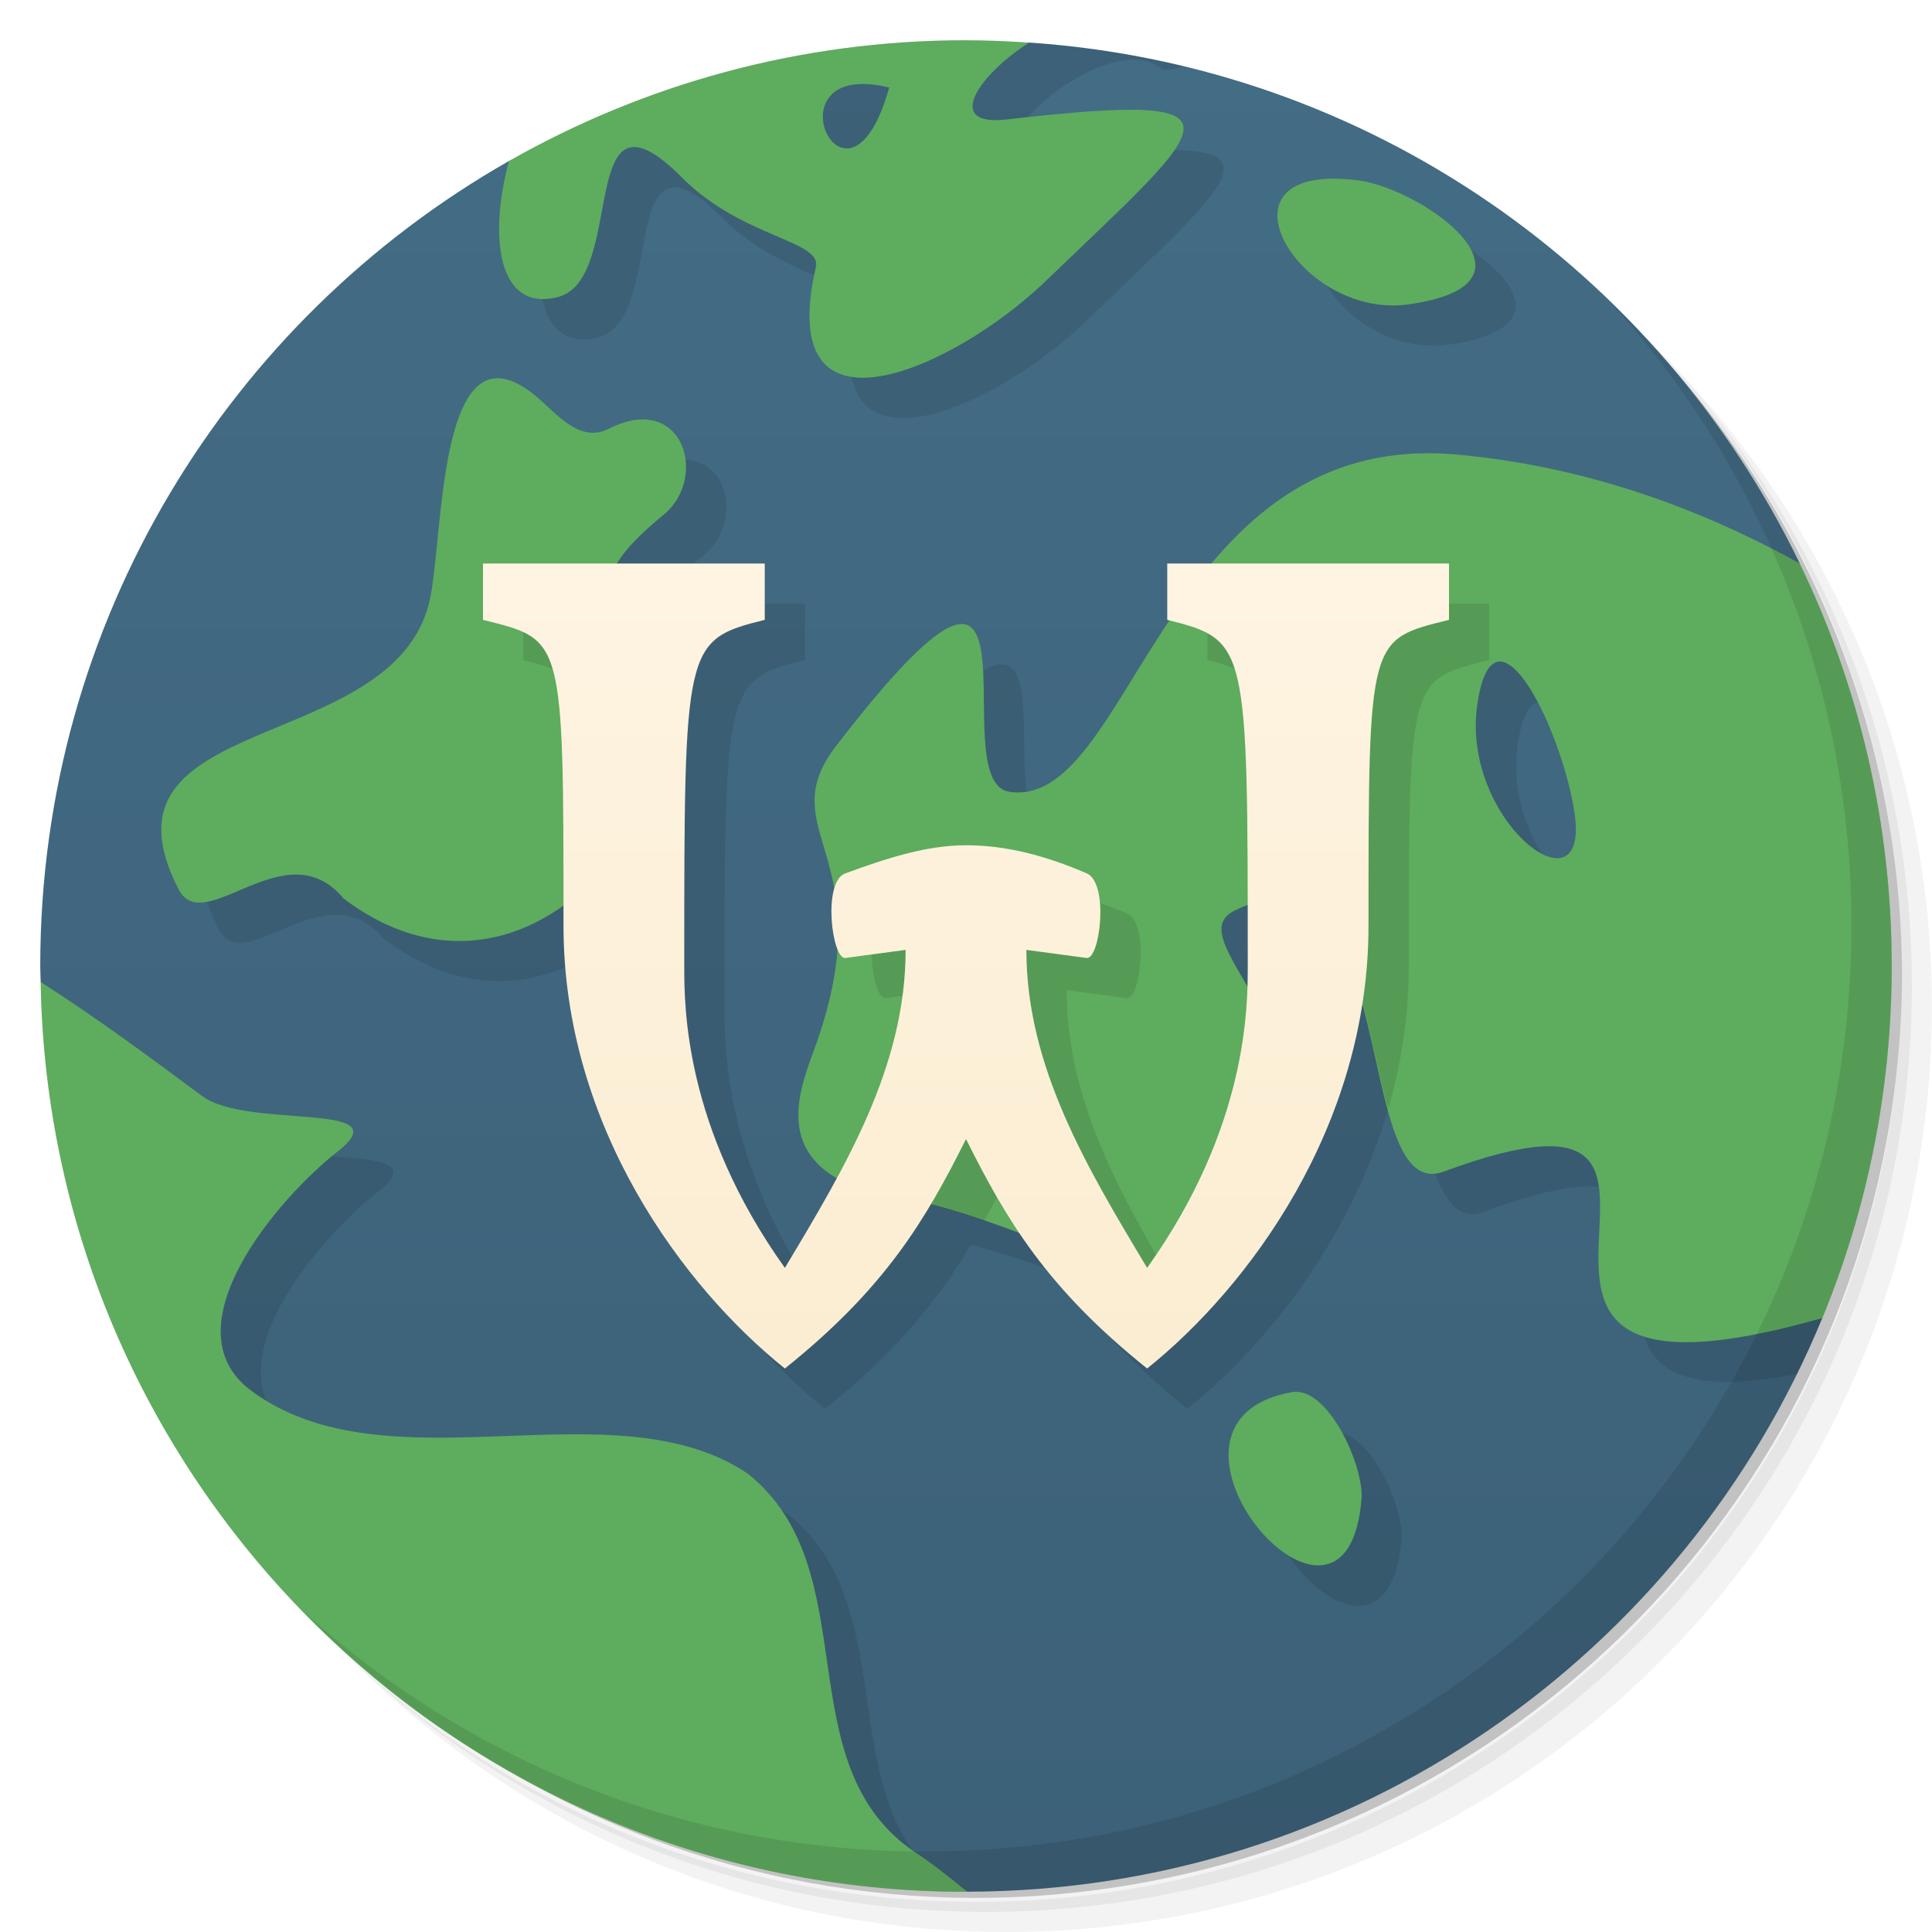
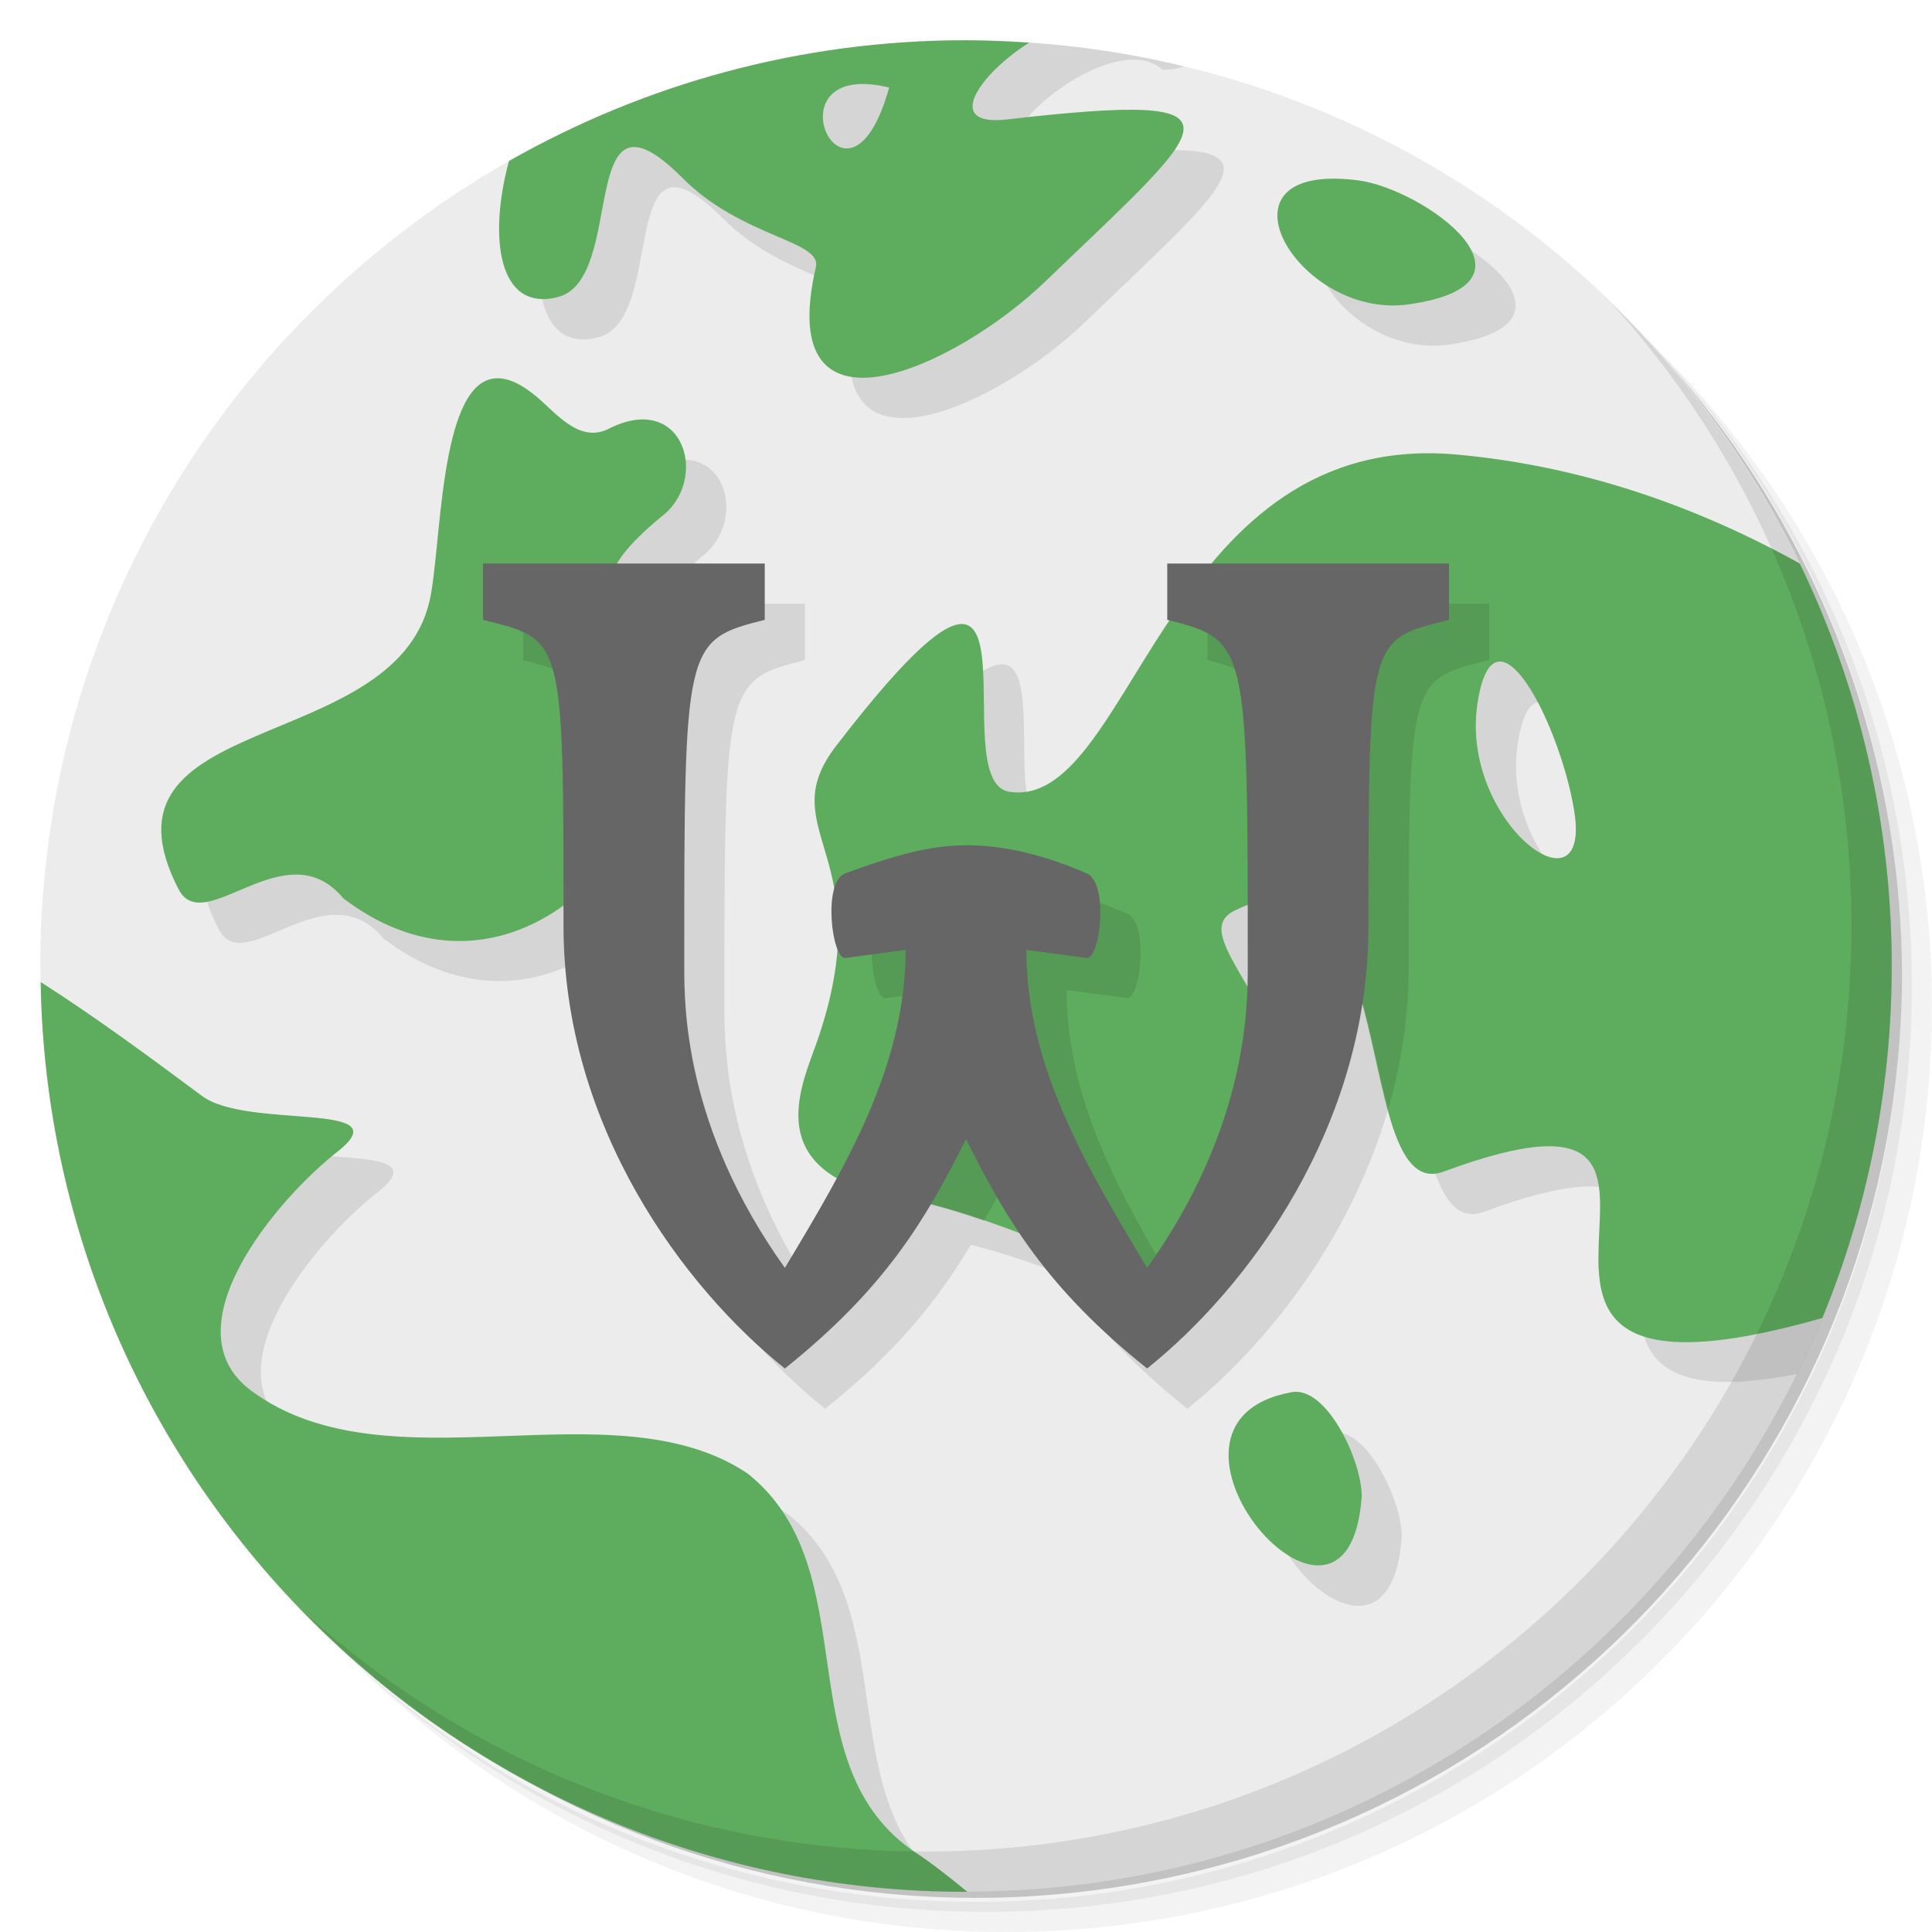
- <svg xmlns="http://www.w3.org/2000/svg" viewBox="0 0 48 48">
-   <defs>
+ <svg xmlns="http://www.w3.org/2000/svg" viewBox="0 0 48 48" id="svg2" version="1.1">
+   <defs id="defs4">
    <linearGradient id="linearGradient3764" x1="1" x2="47" gradientUnits="userSpaceOnUse" gradientTransform="matrix(0,-1,1,0,-1.5e-6,48)">
-       <stop style="stop-color:#3c6178;stop-opacity:1" />
-       <stop offset="1" style="stop-color:#436c85;stop-opacity:1" />
+       <stop style="stop-color:#3c6178;stop-opacity:1" id="stop7" />
+       <stop offset="1" style="stop-color:#436c85;stop-opacity:1" id="stop9" />
    </linearGradient>
    <linearGradient id="linearGradient4168" y1="34" x2="0" y2="14" gradientUnits="userSpaceOnUse">
-       <stop style="stop-color:#fbedd1;stop-opacity:1" />
-       <stop offset="1" style="stop-color:#fef4e2;stop-opacity:1" />
+       <stop style="stop-color:#fbedd1;stop-opacity:1" id="stop12" />
+       <stop offset="1" style="stop-color:#fef4e2;stop-opacity:1" id="stop14" />
    </linearGradient>
  </defs>
-   <g>
-     <path d="m 36.31 5 c 5.859 4.062 9.688 10.831 9.688 18.5 c 0 12.426 -10.07 22.5 -22.5 22.5 c -7.669 0 -14.438 -3.828 -18.5 -9.688 c 1.037 1.822 2.306 3.499 3.781 4.969 c 4.085 3.712 9.514 5.969 15.469 5.969 c 12.703 0 23 -10.298 23 -23 c 0 -5.954 -2.256 -11.384 -5.969 -15.469 c -1.469 -1.475 -3.147 -2.744 -4.969 -3.781 z m 4.969 3.781 c 3.854 4.113 6.219 9.637 6.219 15.719 c 0 12.703 -10.297 23 -23 23 c -6.081 0 -11.606 -2.364 -15.719 -6.219 c 4.16 4.144 9.883 6.719 16.219 6.719 c 12.703 0 23 -10.298 23 -23 c 0 -6.335 -2.575 -12.06 -6.719 -16.219 z" style="opacity:0.05" />
-     <path d="m 41.28 8.781 c 3.712 4.085 5.969 9.514 5.969 15.469 c 0 12.703 -10.297 23 -23 23 c -5.954 0 -11.384 -2.256 -15.469 -5.969 c 4.113 3.854 9.637 6.219 15.719 6.219 c 12.703 0 23 -10.298 23 -23 c 0 -6.081 -2.364 -11.606 -6.219 -15.719 z" style="opacity:0.1" />
-     <path d="m 31.25 2.375 c 8.615 3.154 14.75 11.417 14.75 21.13 c 0 12.426 -10.07 22.5 -22.5 22.5 c -9.708 0 -17.971 -6.135 -21.12 -14.75 a 23 23 0 0 0 44.875 -7 a 23 23 0 0 0 -16 -21.875 z" style="opacity:0.2" />
+   <g id="g16">
+     <path d="m 36.31 5 c 5.859 4.062 9.688 10.831 9.688 18.5 c 0 12.426 -10.07 22.5 -22.5 22.5 c -7.669 0 -14.438 -3.828 -18.5 -9.688 c 1.037 1.822 2.306 3.499 3.781 4.969 c 4.085 3.712 9.514 5.969 15.469 5.969 c 12.703 0 23 -10.298 23 -23 c 0 -5.954 -2.256 -11.384 -5.969 -15.469 c -1.469 -1.475 -3.147 -2.744 -4.969 -3.781 z m 4.969 3.781 c 3.854 4.113 6.219 9.637 6.219 15.719 c 0 12.703 -10.297 23 -23 23 c -6.081 0 -11.606 -2.364 -15.719 -6.219 c 4.16 4.144 9.883 6.719 16.219 6.719 c 12.703 0 23 -10.298 23 -23 c 0 -6.335 -2.575 -12.06 -6.719 -16.219 z" style="opacity:0.05" id="path18" />
+     <path d="m 41.28 8.781 c 3.712 4.085 5.969 9.514 5.969 15.469 c 0 12.703 -10.297 23 -23 23 c -5.954 0 -11.384 -2.256 -15.469 -5.969 c 4.113 3.854 9.637 6.219 15.719 6.219 c 12.703 0 23 -10.298 23 -23 c 0 -6.081 -2.364 -11.606 -6.219 -15.719 z" style="opacity:0.1" id="path20" />
+     <path d="m 31.25 2.375 c 8.615 3.154 14.75 11.417 14.75 21.13 c 0 12.426 -10.07 22.5 -22.5 22.5 c -9.708 0 -17.971 -6.135 -21.12 -14.75 a 23 23 0 0 0 44.875 -7 a 23 23 0 0 0 -16 -21.875 z" style="opacity:0.2" id="path22" />
  </g>
-   <g>
-     <path d="m 12.645 4 c -6.952 3.956 -11.645 11.427 -11.645 19.998 0 0.133 0.008 0.264 0.01 0.396 7.51 20.07 10.7 14.711 23.02 22.604 c 0 0 0.002 0 0.002 0 c 9.592 -0.014 17.804 -5.899 21.242 -14.254 -0.275 -9.746 -0.275 -14.746 -0.559 -18.746 -3.505 -7.248 -10.702 -12.372 -19.15 -12.941 -5.232 0.736 -9.492 1.679 -12.923 2.943" style="fill:url(#linearGradient3764);fill-opacity:1" />
-     <path d="m 24 1 c -3.396 0 -6.616 0.741 -9.518 2.063 c -1.336 2.091 -1.679 5.844 0.375 5.32 c 1.744 -0.445 0.416 -5.655 3.098 -2.961 c 1.479 1.486 3.467 1.551 3.314 2.215 c -1.067 4.626 3.504 2.47 5.695 0.361 c 4.122 -3.967 5.368 -4.754 -0.955 -4.03 c -2.616 0.299 1.523 -3.48 2.873 -2.234 c 0.23 -0.003 0.402 -0.036 0.531 -0.086 c -1.737 -0.419 -3.548 -0.646 -5.414 -0.646 z m -1.434 2.09 c 0.156 0.01 0.331 0.036 0.525 0.084 c -0.981 3.523 -2.86 -0.231 -0.525 -0.084 z m 11.529 2.348 c -2.87 0.031 -0.687 3.479 1.885 3.125 c 3.673 -0.506 0.394 -2.874 -1.242 -3.084 c -0.238 -0.03 -0.451 -0.043 -0.643 -0.041 z m -20.848 4.967 c -1.352 0.219 -1.275 4.248 -1.578 5.537 c -0.908 3.86 -8.528 2.689 -6.234 7.148 c 0.638 1.24 2.665 -1.501 4.096 0.229 c 1.913 1.452 3.887 1.305 5.465 0.17 c 0 0.208 0.004 0.29 0.004 0.512 c 0 5 3 9 5.5 11 c 1.799 -1.439 2.817 -2.724 3.621 -4.076 c 0.757 0.193 1.497 0.445 2.207 0.711 c 0.74 1.1 1.69 2.18 3.172 3.365 c 2.167 -1.734 4.707 -4.971 5.346 -9.06 c 0.571 2.102 0.762 4.632 2.023 4.166 c 8.04 -2.973 -0.302 5.614 7.779 4.03 c 1.505 -3.059 2.352 -6.498 2.352 -10.137 c 0 -3.343 -0.718 -6.515 -2 -9.381 c -2.402 -1.231 -5.01 -2.074 -7.801 -2.326 c -0.227 -0.021 -0.449 -0.032 -0.664 -0.033 c -2.485 -0.015 -4.159 1.216 -5.436 2.74 l -1.1 0 l 0 1.4 c 0.021 0.005 0.034 0.011 0.055 0.016 c -1.489 2.236 -2.455 4.493 -3.979 4.254 c -1.716 -0.269 1.322 -8.449 -4.305 -1.135 c -1.016 1.321 -0.314 2.044 -0.041 3.539 c 0 0.001 0 0.001 0 0.002 c -0.13 0.445 -0.066 1.14 0.076 1.496 c -0.046 0.646 -0.191 1.402 -0.512 2.322 c -0.311 0.892 -1.058 2.466 0.494 3.373 c -0.405 0.751 -0.845 1.492 -1.289 2.232 c -2.5 -3.5 -2.5 -6.5 -2.5 -7.5 c 0 -8 0 -8.1 2 -8.6 l 0 -1.4 l -3.658 0 c 0.181 -0.314 0.511 -0.685 1.09 -1.164 c 1.203 -0.906 0.573 -3.125 -1.291 -2.193 c -0.687 0.361 -1.238 -0.282 -1.705 -0.701 c -0.487 -0.436 -0.875 -0.588 -1.188 -0.537 z m 25.08 7.04 c 0.651 0.129 1.549 2.216 1.787 3.727 c 0.421 2.67 -2.825 0.253 -2.412 -2.652 c 0.1 -0.703 0.28 -1.021 0.498 -1.072 c 0.041 -0.01 0.084 -0.011 0.127 -0.002 z m -6.338 6.05 c 0.001 0.55 0.01 0.861 0.01 1.512 c 0 0.111 -0.014 0.33 -0.018 0.488 c -0.54 -0.933 -0.95 -1.556 -0.301 -1.871 c 0.107 -0.052 0.209 -0.091 0.309 -0.129 z m -30.971 1.295 c 0.41 12.242 10.382 22.05 22.687 22.21 c -3.199 -2.201 -1.138 -6.982 -4.127 -9.381 c -3.351 -2.254 -8.942 0.462 -12.342 -2.064 c -2.087 -1.551 0.659 -4.779 2.168 -5.953 c 1.564 -1.25 -2.257 -0.529 -3.383 -1.365 c -1.601 -1.188 -3.251 -2.422 -5 -3.445 z m 32.07 10.803 c -4.233 0.769 1.402 7.343 1.738 2.596 c 0.013 -0.873 -0.866 -2.754 -1.738 -2.596 z" style="fill:#000;fill-opacity:0.098" />
-     <path d="m 24 1 c -4.132 0 -8 1.095 -11.355 3 -0.507 1.866 -0.286 3.763 1.213 3.381 1.744 -0.445 0.416 -5.653 3.098 -2.959 1.479 1.486 3.467 1.549 3.314 2.213 c -1.067 4.626 3.504 2.472 5.695 0.363 4.122 -3.967 5.368 -4.756 -0.955 -4.03 -1.58 0.181 -0.687 -1.119 0.558 -1.908 -0.519 -0.035 -1.04 -0.059 -1.568 -0.059 m -2.434 1.09 c 0.156 0.01 0.331 0.036 0.525 0.084 -0.981 3.523 -2.86 -0.231 -0.525 -0.084 z m 11.529 2.348 c -2.87 0.031 -0.687 3.479 1.885 3.125 c 3.673 -0.506 0.394 -2.874 -1.242 -3.084 -0.238 -0.03 -0.451 -0.043 -0.643 -0.041 m -20.848 4.967 c -1.352 0.219 -1.275 4.248 -1.578 5.537 -0.908 3.86 -8.528 2.689 -6.234 7.148 0.638 1.24 2.665 -1.501 4.096 0.229 3.284 2.493 6.759 0.298 8.07 -3.578 1.29 -3.809 -3.657 -3.02 -0.172 -5.904 1.203 -0.906 0.573 -3.125 -1.291 -2.193 -0.687 0.361 -1.238 -0.282 -1.705 -0.701 -0.487 -0.436 -0.875 -0.588 -1.188 -0.537 z m 23.287 1.855 c -6.665 -0.04 -7.505 8.873 -10.459 8.41 -1.716 -0.269 1.322 -8.449 -4.305 -1.135 -1.626 2.114 1.149 2.698 -0.477 7.359 -0.361 1.034 -1.315 2.988 1.42 3.752 5.063 0.602 9.73 5.499 10.344 -1.408 0.277 -3.12 -2.678 -4.987 -1.377 -5.619 4.191 -2.037 2.856 7.35 5.188 6.488 8.529 -3.152 -1.393 6.706 9.406 3.639 c 1.11 -2.697 1.725 -5.649 1.725 -8.746 0 -3.585 -0.821 -6.976 -2.283 -10 -2.595 -1.44 -5.449 -2.43 -8.518 -2.707 c -0.227 -0.021 -0.449 -0.032 -0.664 -0.033 z m 1.666 5.182 c 0.655 -0.153 1.66 2.113 1.914 3.725 0.421 2.67 -2.825 0.253 -2.412 -2.652 0.1 -0.703 0.28 -1.021 0.498 -1.072 z m -36.19 7.955 c 0.212 12.519 10.42 22.604 22.99 22.604 c 0.011 0 0.022 0 0.033 0 -0.488 -0.403 -0.95 -0.758 -1.279 -0.971 c -3.273 -2.185 -1.168 -7.01 -4.174 -9.418 -3.351 -2.254 -8.942 0.462 -12.342 -2.064 -2.087 -1.551 0.659 -4.779 2.168 -5.953 1.564 -1.25 -2.257 -0.529 -3.383 -1.365 -1.295 -0.962 -2.626 -1.946 -4.01 -2.832 m 31.08 10.189 c -4.233 0.769 1.402 7.343 1.738 2.596 0.013 -0.873 -0.866 -2.754 -1.738 -2.596 z" style="fill:#5eac5e;fill-opacity:1" />
-     <path d="m 13 15 0 1.4 c 1.71 0.428 1.947 0.703 1.982 5.191 0.681 -0.766 1.243 -1.735 1.621 -2.852 c 0.796 -2.349 -0.773 -2.949 -1.281 -3.74 m 14.678 0 0 1.4 c 1.714 0.429 1.947 0.876 1.982 5.945 1.691 0.241 1.974 3.267 2.508 5.205 c 0.321 -1.111 0.51 -2.299 0.51 -3.551 c 0 -7.199 0 -7.1 2 -7.6 l 0 -1.4 m -12 7 c -1 0 -2.01 0.338 -3 0.699 -0.57 0.208 -0.331 2.133 0 2.102 l 1.5 -0.201 c 0 1.829 -0.597 3.498 -1.414 5.109 0.809 0.129 1.594 0.364 2.363 0.627 c 0.187 -0.341 0.373 -0.679 0.551 -1.035 c 0.261 0.522 0.523 1.024 0.811 1.516 1.228 0.471 2.363 0.919 3.311 1.037 c -1.361 -2.288 -2.621 -4.603 -2.621 -7.254 l 1.5 0.201 c 0.331 0.031 0.557 -1.86 0 -2.102 c -1.01 -0.438 -2 -0.699 -3 -0.699" style="fill:#000;fill-opacity:0.098" />
+   <g id="g24">
+     <path d="m 12.645 4 c -6.952 3.956 -11.645 11.427 -11.645 19.998 0 0.133 0.008 0.264 0.01 0.396 7.51 20.07 10.7 14.711 23.02 22.604 c 0 0 0.002 0 0.002 0 c 9.592 -0.014 17.804 -5.899 21.242 -14.254 -0.275 -9.746 -0.275 -14.746 -0.559 -18.746 -3.505 -7.248 -10.702 -12.372 -19.15 -12.941 -5.232 0.736 -9.492 1.679 -12.923 2.943" style="fill:#ececec;fill-opacity:1" id="path26" />
+     <path d="m 24 1 c -3.396 0 -6.616 0.741 -9.518 2.063 c -1.336 2.091 -1.679 5.844 0.375 5.32 c 1.744 -0.445 0.416 -5.655 3.098 -2.961 c 1.479 1.486 3.467 1.551 3.314 2.215 c -1.067 4.626 3.504 2.47 5.695 0.361 c 4.122 -3.967 5.368 -4.754 -0.955 -4.03 c -2.616 0.299 1.523 -3.48 2.873 -2.234 c 0.23 -0.003 0.402 -0.036 0.531 -0.086 c -1.737 -0.419 -3.548 -0.646 -5.414 -0.646 z m -1.434 2.09 c 0.156 0.01 0.331 0.036 0.525 0.084 c -0.981 3.523 -2.86 -0.231 -0.525 -0.084 z m 11.529 2.348 c -2.87 0.031 -0.687 3.479 1.885 3.125 c 3.673 -0.506 0.394 -2.874 -1.242 -3.084 c -0.238 -0.03 -0.451 -0.043 -0.643 -0.041 z m -20.848 4.967 c -1.352 0.219 -1.275 4.248 -1.578 5.537 c -0.908 3.86 -8.528 2.689 -6.234 7.148 c 0.638 1.24 2.665 -1.501 4.096 0.229 c 1.913 1.452 3.887 1.305 5.465 0.17 c 0 0.208 0.004 0.29 0.004 0.512 c 0 5 3 9 5.5 11 c 1.799 -1.439 2.817 -2.724 3.621 -4.076 c 0.757 0.193 1.497 0.445 2.207 0.711 c 0.74 1.1 1.69 2.18 3.172 3.365 c 2.167 -1.734 4.707 -4.971 5.346 -9.06 c 0.571 2.102 0.762 4.632 2.023 4.166 c 8.04 -2.973 -0.302 5.614 7.779 4.03 c 1.505 -3.059 2.352 -6.498 2.352 -10.137 c 0 -3.343 -0.718 -6.515 -2 -9.381 c -2.402 -1.231 -5.01 -2.074 -7.801 -2.326 c -0.227 -0.021 -0.449 -0.032 -0.664 -0.033 c -2.485 -0.015 -4.159 1.216 -5.436 2.74 l -1.1 0 l 0 1.4 c 0.021 0.005 0.034 0.011 0.055 0.016 c -1.489 2.236 -2.455 4.493 -3.979 4.254 c -1.716 -0.269 1.322 -8.449 -4.305 -1.135 c -1.016 1.321 -0.314 2.044 -0.041 3.539 c 0 0.001 0 0.001 0 0.002 c -0.13 0.445 -0.066 1.14 0.076 1.496 c -0.046 0.646 -0.191 1.402 -0.512 2.322 c -0.311 0.892 -1.058 2.466 0.494 3.373 c -0.405 0.751 -0.845 1.492 -1.289 2.232 c -2.5 -3.5 -2.5 -6.5 -2.5 -7.5 c 0 -8 0 -8.1 2 -8.6 l 0 -1.4 l -3.658 0 c 0.181 -0.314 0.511 -0.685 1.09 -1.164 c 1.203 -0.906 0.573 -3.125 -1.291 -2.193 c -0.687 0.361 -1.238 -0.282 -1.705 -0.701 c -0.487 -0.436 -0.875 -0.588 -1.188 -0.537 z m 25.08 7.04 c 0.651 0.129 1.549 2.216 1.787 3.727 c 0.421 2.67 -2.825 0.253 -2.412 -2.652 c 0.1 -0.703 0.28 -1.021 0.498 -1.072 c 0.041 -0.01 0.084 -0.011 0.127 -0.002 z m -6.338 6.05 c 0.001 0.55 0.01 0.861 0.01 1.512 c 0 0.111 -0.014 0.33 -0.018 0.488 c -0.54 -0.933 -0.95 -1.556 -0.301 -1.871 c 0.107 -0.052 0.209 -0.091 0.309 -0.129 z m -30.971 1.295 c 0.41 12.242 10.382 22.05 22.687 22.21 c -3.199 -2.201 -1.138 -6.982 -4.127 -9.381 c -3.351 -2.254 -8.942 0.462 -12.342 -2.064 c -2.087 -1.551 0.659 -4.779 2.168 -5.953 c 1.564 -1.25 -2.257 -0.529 -3.383 -1.365 c -1.601 -1.188 -3.251 -2.422 -5 -3.445 z m 32.07 10.803 c -4.233 0.769 1.402 7.343 1.738 2.596 c 0.013 -0.873 -0.866 -2.754 -1.738 -2.596 z" style="fill:#000;fill-opacity:0.098" id="path28" />
+     <path d="m 24 1 c -4.132 0 -8 1.095 -11.355 3 -0.507 1.866 -0.286 3.763 1.213 3.381 1.744 -0.445 0.416 -5.653 3.098 -2.959 1.479 1.486 3.467 1.549 3.314 2.213 c -1.067 4.626 3.504 2.472 5.695 0.363 4.122 -3.967 5.368 -4.756 -0.955 -4.03 -1.58 0.181 -0.687 -1.119 0.558 -1.908 -0.519 -0.035 -1.04 -0.059 -1.568 -0.059 m -2.434 1.09 c 0.156 0.01 0.331 0.036 0.525 0.084 -0.981 3.523 -2.86 -0.231 -0.525 -0.084 z m 11.529 2.348 c -2.87 0.031 -0.687 3.479 1.885 3.125 c 3.673 -0.506 0.394 -2.874 -1.242 -3.084 -0.238 -0.03 -0.451 -0.043 -0.643 -0.041 m -20.848 4.967 c -1.352 0.219 -1.275 4.248 -1.578 5.537 -0.908 3.86 -8.528 2.689 -6.234 7.148 0.638 1.24 2.665 -1.501 4.096 0.229 3.284 2.493 6.759 0.298 8.07 -3.578 1.29 -3.809 -3.657 -3.02 -0.172 -5.904 1.203 -0.906 0.573 -3.125 -1.291 -2.193 -0.687 0.361 -1.238 -0.282 -1.705 -0.701 -0.487 -0.436 -0.875 -0.588 -1.188 -0.537 z m 23.287 1.855 c -6.665 -0.04 -7.505 8.873 -10.459 8.41 -1.716 -0.269 1.322 -8.449 -4.305 -1.135 -1.626 2.114 1.149 2.698 -0.477 7.359 -0.361 1.034 -1.315 2.988 1.42 3.752 5.063 0.602 9.73 5.499 10.344 -1.408 0.277 -3.12 -2.678 -4.987 -1.377 -5.619 4.191 -2.037 2.856 7.35 5.188 6.488 8.529 -3.152 -1.393 6.706 9.406 3.639 c 1.11 -2.697 1.725 -5.649 1.725 -8.746 0 -3.585 -0.821 -6.976 -2.283 -10 -2.595 -1.44 -5.449 -2.43 -8.518 -2.707 c -0.227 -0.021 -0.449 -0.032 -0.664 -0.033 z m 1.666 5.182 c 0.655 -0.153 1.66 2.113 1.914 3.725 0.421 2.67 -2.825 0.253 -2.412 -2.652 0.1 -0.703 0.28 -1.021 0.498 -1.072 z m -36.19 7.955 c 0.212 12.519 10.42 22.604 22.99 22.604 c 0.011 0 0.022 0 0.033 0 -0.488 -0.403 -0.95 -0.758 -1.279 -0.971 c -3.273 -2.185 -1.168 -7.01 -4.174 -9.418 -3.351 -2.254 -8.942 0.462 -12.342 -2.064 -2.087 -1.551 0.659 -4.779 2.168 -5.953 1.564 -1.25 -2.257 -0.529 -3.383 -1.365 -1.295 -0.962 -2.626 -1.946 -4.01 -2.832 m 31.08 10.189 c -4.233 0.769 1.402 7.343 1.738 2.596 0.013 -0.873 -0.866 -2.754 -1.738 -2.596 z" style="fill:#5eac5e;fill-opacity:1" id="path30" />
+     <path d="m 13 15 0 1.4 c 1.71 0.428 1.947 0.703 1.982 5.191 0.681 -0.766 1.243 -1.735 1.621 -2.852 c 0.796 -2.349 -0.773 -2.949 -1.281 -3.74 m 14.678 0 0 1.4 c 1.714 0.429 1.947 0.876 1.982 5.945 1.691 0.241 1.974 3.267 2.508 5.205 c 0.321 -1.111 0.51 -2.299 0.51 -3.551 c 0 -7.199 0 -7.1 2 -7.6 l 0 -1.4 m -12 7 c -1 0 -2.01 0.338 -3 0.699 -0.57 0.208 -0.331 2.133 0 2.102 l 1.5 -0.201 c 0 1.829 -0.597 3.498 -1.414 5.109 0.809 0.129 1.594 0.364 2.363 0.627 c 0.187 -0.341 0.373 -0.679 0.551 -1.035 c 0.261 0.522 0.523 1.024 0.811 1.516 1.228 0.471 2.363 0.919 3.311 1.037 c -1.361 -2.288 -2.621 -4.603 -2.621 -7.254 l 1.5 0.201 c 0.331 0.031 0.557 -1.86 0 -2.102 c -1.01 -0.438 -2 -0.699 -3 -0.699" style="fill:#000;fill-opacity:0.098" id="path32" />
  </g>
-   <g>
-     <g>
-       <g transform="translate(1,1)">
-         <g style="opacity:0.1">
-      
-     </g>
+   <g id="g34">
+     <g id="g36">
+       <g transform="translate(1,1)" id="g38">
+         <g style="opacity:0.1" id="g40">
+           
+         </g>
      </g>
    </g>
  </g>
-   <g>
-     <g>
-    
+   <g id="g42">
+     <g id="g44">
+       
+     </g>
  </g>
+   <g id="g46">
+     <path d="m 40.03 7.531 c 3.712 4.084 5.969 9.514 5.969 15.469 0 12.703 -10.297 23 -23 23 c -5.954 0 -11.384 -2.256 -15.469 -5.969 4.178 4.291 10.01 6.969 16.469 6.969 c 12.703 0 23 -10.298 23 -23 0 -6.462 -2.677 -12.291 -6.969 -16.469 z" style="opacity:0.1" id="path48" />
  </g>
-   <g>
-     <path d="m 40.03 7.531 c 3.712 4.084 5.969 9.514 5.969 15.469 0 12.703 -10.297 23 -23 23 c -5.954 0 -11.384 -2.256 -15.469 -5.969 4.178 4.291 10.01 6.969 16.469 6.969 c 12.703 0 23 -10.298 23 -23 0 -6.462 -2.677 -12.291 -6.969 -16.469 z" style="opacity:0.1" />
-   </g>
-   <path d="m 12 14 0 1.4 c 2 0.5 2 0.401 2 7.6 0 5 3 9 5.5 11 2.5 -2 3.5 -3.7 4.5 -5.7 1 2 2 3.7 4.5 5.7 2.5 -2 5.5 -6 5.5 -11 0 -7.199 0 -7.1 2 -7.6 l 0 -1.4 -7 0 0 1.4 c 2 0.5 2 0.6 2 8.6 c 0 1 0 4 -2.5 7.5 -1.5 -2.5 -3 -5 -3 -7.9 l 1.5 0.201 c 0.331 0.031 0.557 -1.86 0 -2.102 c -1.01 -0.438 -2 -0.699 -3 -0.699 c -1 0 -2.01 0.338 -3 0.699 -0.57 0.208 -0.331 2.133 0 2.102 l 1.5 -0.201 c 0 2.9 -1.5 5.4 -3 7.9 -2.5 -3.5 -2.5 -6.5 -2.5 -7.5 c 0 -8 0 -8.1 2 -8.6 l 0 -1.4" style="fill:url(#linearGradient4168);opacity:1;fill-opacity:1;stroke:none" />
+   <path d="m 12 14 0 1.4 c 2 0.5 2 0.401 2 7.6 0 5 3 9 5.5 11 2.5 -2 3.5 -3.7 4.5 -5.7 1 2 2 3.7 4.5 5.7 2.5 -2 5.5 -6 5.5 -11 0 -7.199 0 -7.1 2 -7.6 l 0 -1.4 -7 0 0 1.4 c 2 0.5 2 0.6 2 8.6 c 0 1 0 4 -2.5 7.5 -1.5 -2.5 -3 -5 -3 -7.9 l 1.5 0.201 c 0.331 0.031 0.557 -1.86 0 -2.102 c -1.01 -0.438 -2 -0.699 -3 -0.699 c -1 0 -2.01 0.338 -3 0.699 -0.57 0.208 -0.331 2.133 0 2.102 l 1.5 -0.201 c 0 2.9 -1.5 5.4 -3 7.9 -2.5 -3.5 -2.5 -6.5 -2.5 -7.5 c 0 -8 0 -8.1 2 -8.6 l 0 -1.4" style="fill:#666666;opacity:1;fill-opacity:1;stroke:none" id="path50" />
</svg>
